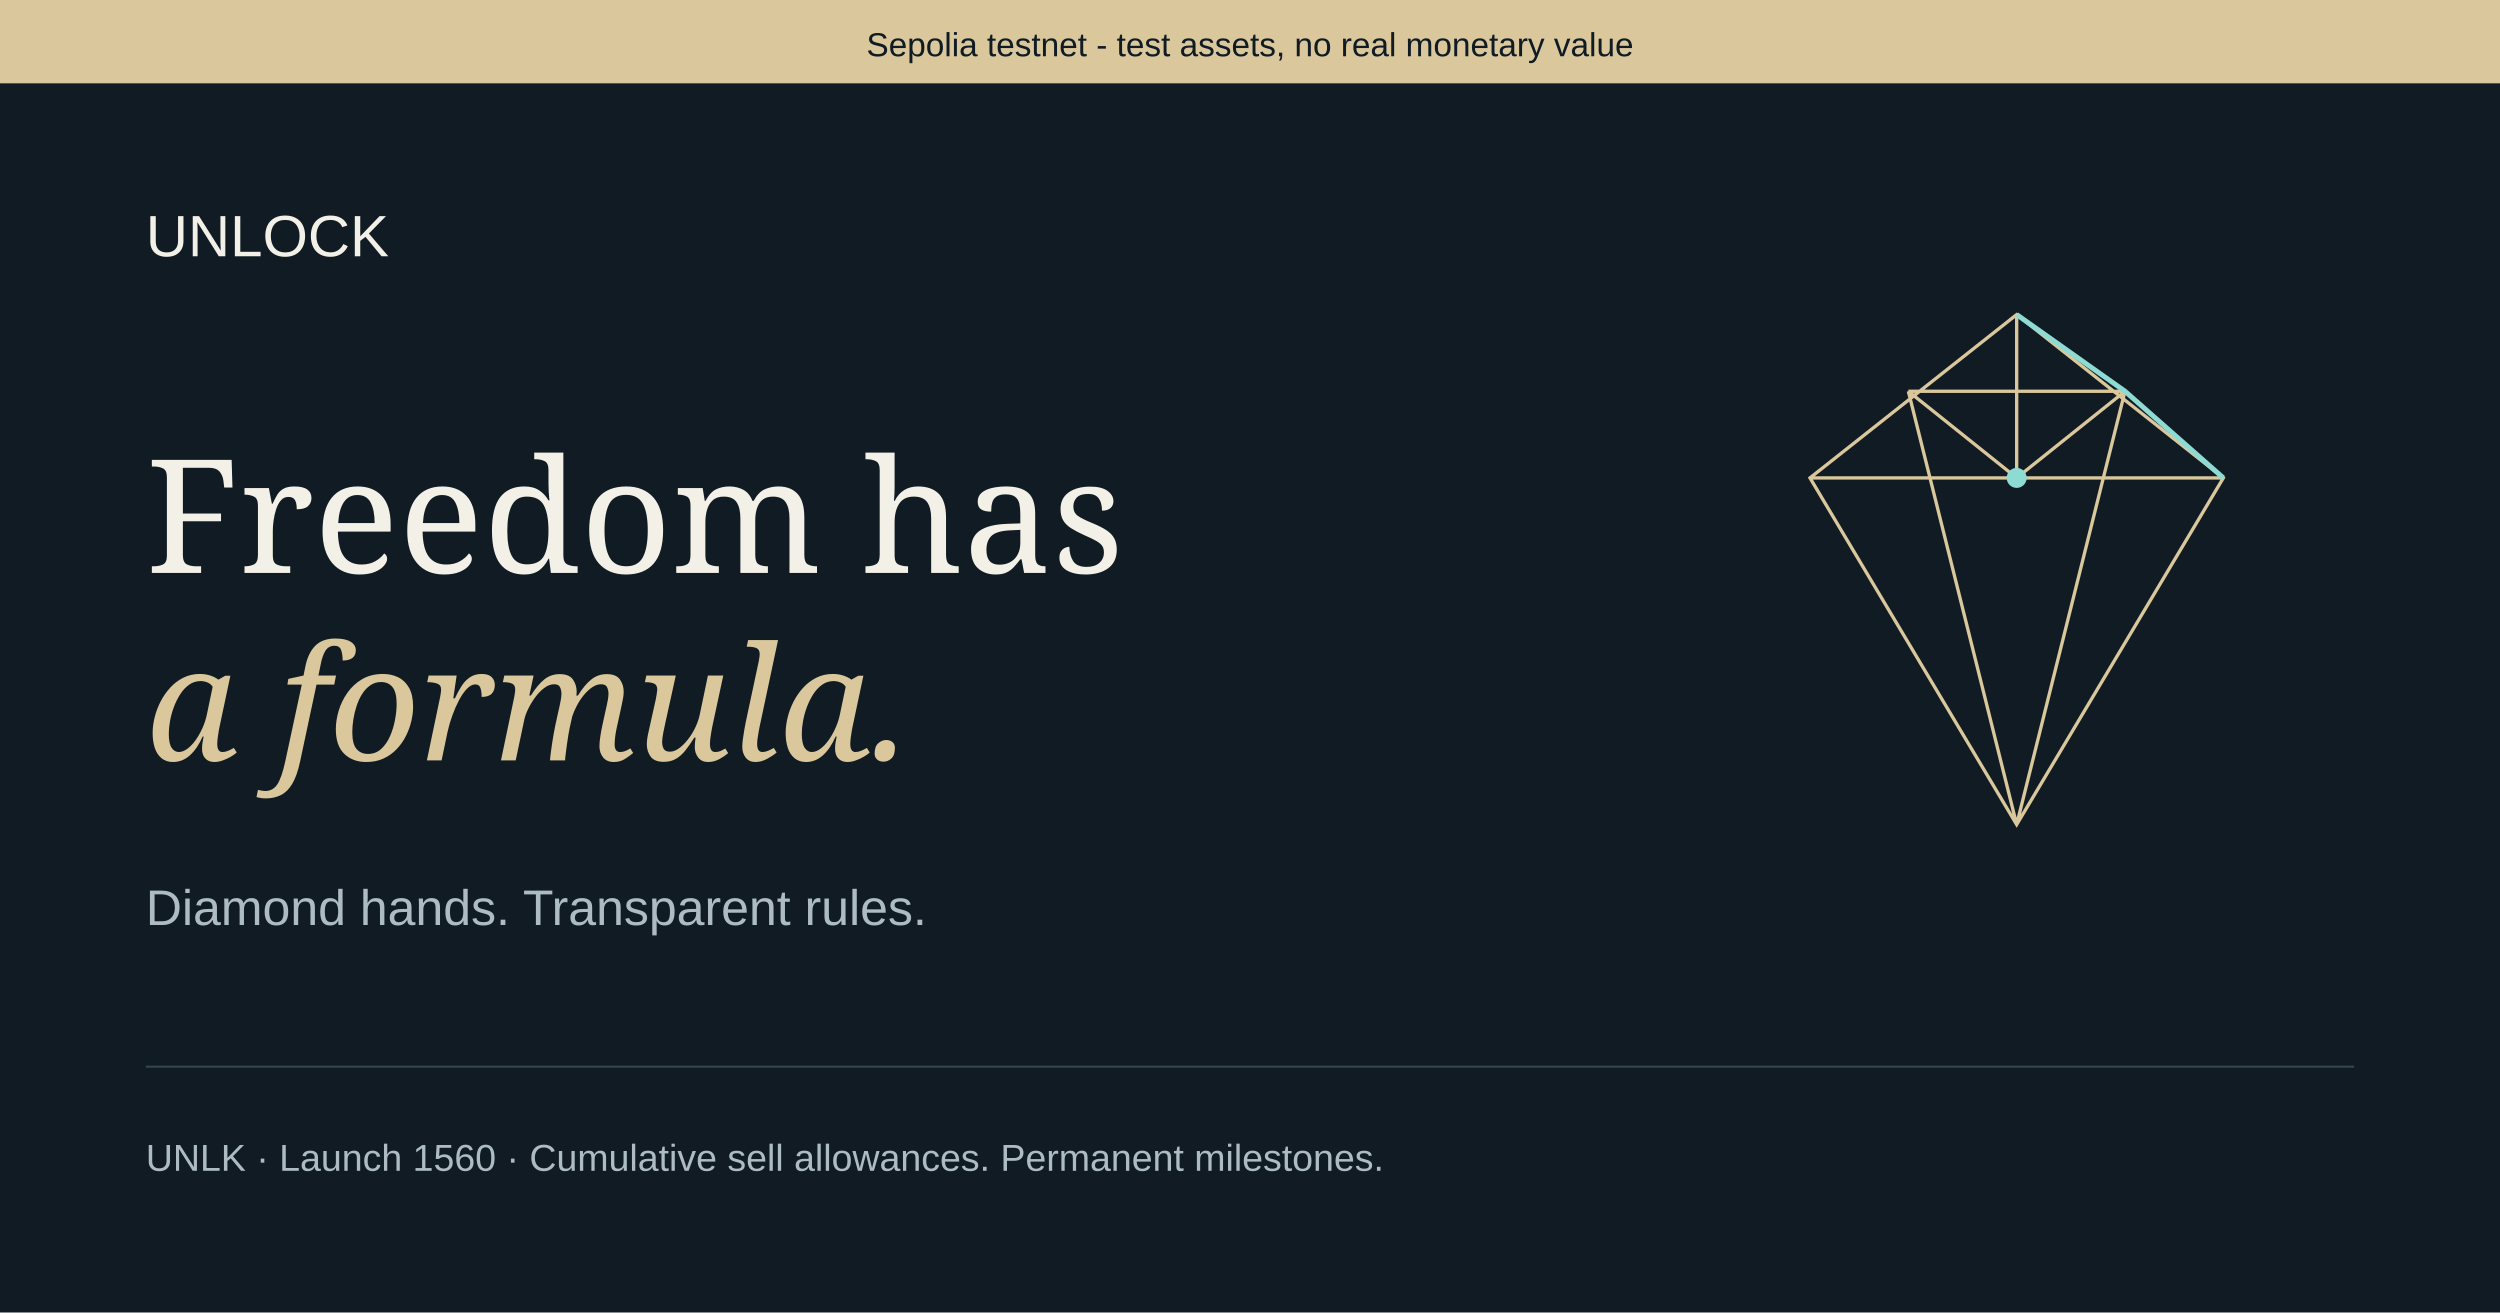
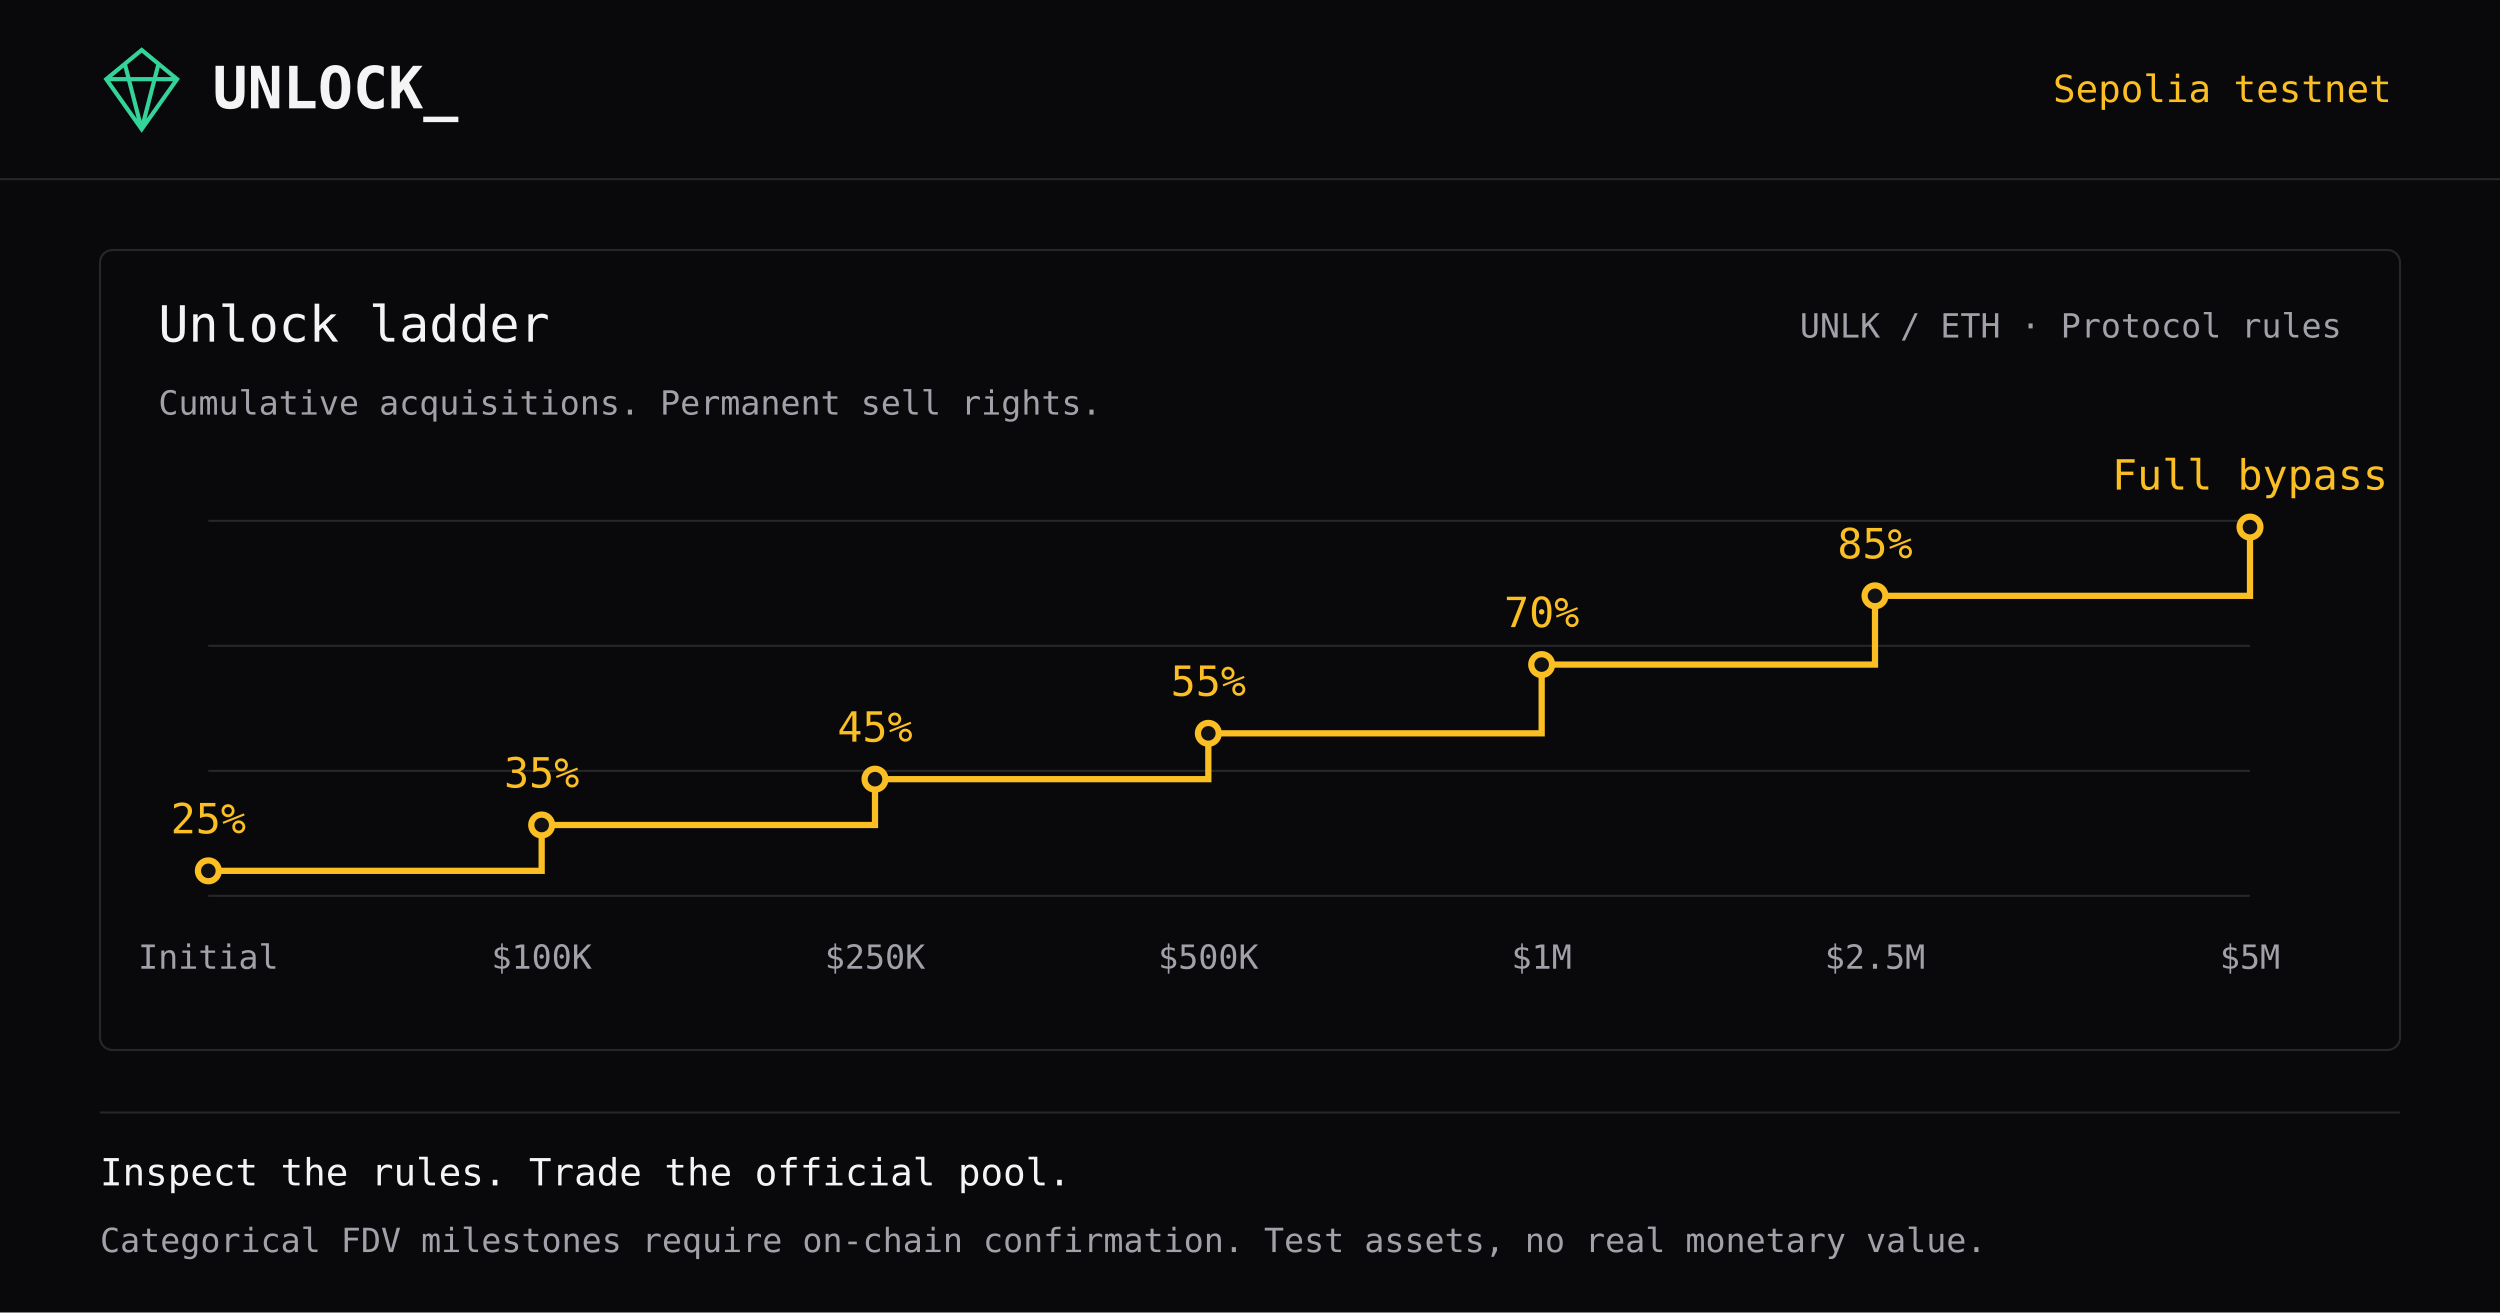
<svg xmlns="http://www.w3.org/2000/svg" width="1200" height="630" viewBox="0 0 1200 630">
-   <rect width="1200" height="630" fill="#101b24" />
-   <rect width="1200" height="40" fill="#dac89c" />
-   <text x="600" y="27" text-anchor="middle" fill="#101b24" font-family="Arial,sans-serif" font-size="16">Sepolia testnet - test assets, no real monetary value</text>
-   <g transform="translate(840 135) scale(.8)">
-     <path d="M160 20 284 118 160 326 36 118ZM36 118h248M95 66l65 260 65-260M95 66h130M160 20v98M95 66l65 52 65-52" fill="none" stroke="#dac89c" stroke-width="2" />
-     <path d="m160 20 65 46 59 52" fill="none" stroke="#8edbd4" stroke-width="3" />
-     <circle cx="160" cy="118" r="6" fill="#8edbd4" />
+   <rect width="1200" height="630" fill="#09090B" />
+   <g fill="none" stroke="#27272A">
+     <path d="M0 86h1200M48 534h1104" />
+     <rect x="48" y="120" width="1104" height="384" rx="6" />
  </g>
-   <text x="70" y="123" font-family="Arial,sans-serif" font-size="28" fill="#f3f0e7">UNLOCK</text>
-   <text x="70" y="275" font-family="Georgia,serif" font-size="76" fill="#f3f0e7">Freedom has</text>
-   <text x="70" y="365" font-family="Georgia,serif" font-size="76" font-style="italic" fill="#dac89c">a formula.</text>
-   <text x="70" y="444" font-family="Arial,sans-serif" font-size="24" fill="#adbcc3">Diamond hands. Transparent rules.</text>
-   <path d="M70 512h1060" stroke="#344650" />
-   <text x="70" y="562" font-family="Arial,sans-serif" font-size="18" fill="#adbcc3">UNLK · Launch 1560 · Cumulative sell allowances. Permanent milestones.</text>
+   <g fill="none" stroke="#34D399" stroke-width="2">
+     <path d="M68 24 85 38 68 62 51 38Z M51 38h34M60 31l8 31 8-31" />
+   </g>
+   <g font-family="monospace">
+     <text x="102" y="52" fill="#F4F4F5" font-size="28" font-weight="600">UNLOCK_</text>
+     <text x="1148" y="49" text-anchor="end" fill="#FBBF24" font-size="18">Sepolia testnet</text>
+     <text x="76" y="164" fill="#F4F4F5" font-size="24">Unlock ladder</text>
+     <text x="1124" y="162" text-anchor="end" fill="#A1A1AA" font-size="16">UNLK / ETH · Protocol rules</text>
+     <text x="76" y="199" fill="#A1A1AA" font-size="16">Cumulative acquisitions. Permanent sell rights.</text>
+     <g fill="none" stroke="#27272A">
+       <path d="M100 250h980M100 310h980M100 370h980M100 430h980" />
+     </g>
+     <path d="M100 418H260V396H420V374H580V352H740V319H900V286H1080V253" fill="none" stroke="#FBBF24" stroke-width="3" />
+     <g fill="#111114" stroke="#FBBF24" stroke-width="3">
+       <circle cx="100" cy="418" r="5" />
+       <circle cx="260" cy="396" r="5" />
+       <circle cx="420" cy="374" r="5" />
+       <circle cx="580" cy="352" r="5" />
+       <circle cx="740" cy="319" r="5" />
+       <circle cx="900" cy="286" r="5" />
+       <circle cx="1080" cy="253" r="5" />
+     </g>
+     <g text-anchor="middle" fill="#FBBF24" font-size="20">
+       <text x="100" y="400">25%</text>
+       <text x="260" y="378">35%</text>
+       <text x="420" y="356">45%</text>
+       <text x="580" y="334">55%</text>
+       <text x="740" y="301">70%</text>
+       <text x="900" y="268">85%</text>
+       <text x="1080" y="235">Full bypass</text>
+     </g>
+     <g text-anchor="middle" fill="#A1A1AA" font-size="16">
+       <text x="100" y="465">Initial</text>
+       <text x="260" y="465">$100K</text>
+       <text x="420" y="465">$250K</text>
+       <text x="580" y="465">$500K</text>
+       <text x="740" y="465">$1M</text>
+       <text x="900" y="465">$2.5M</text>
+       <text x="1080" y="465">$5M</text>
+     </g>
+     <text x="48" y="569" fill="#F4F4F5" font-size="18">Inspect the rules. Trade the official pool.</text>
+     <text x="48" y="601" fill="#A1A1AA" font-size="16">Categorical FDV milestones require on-chain confirmation. Test assets, no real monetary value.</text>
+   </g>
</svg>
